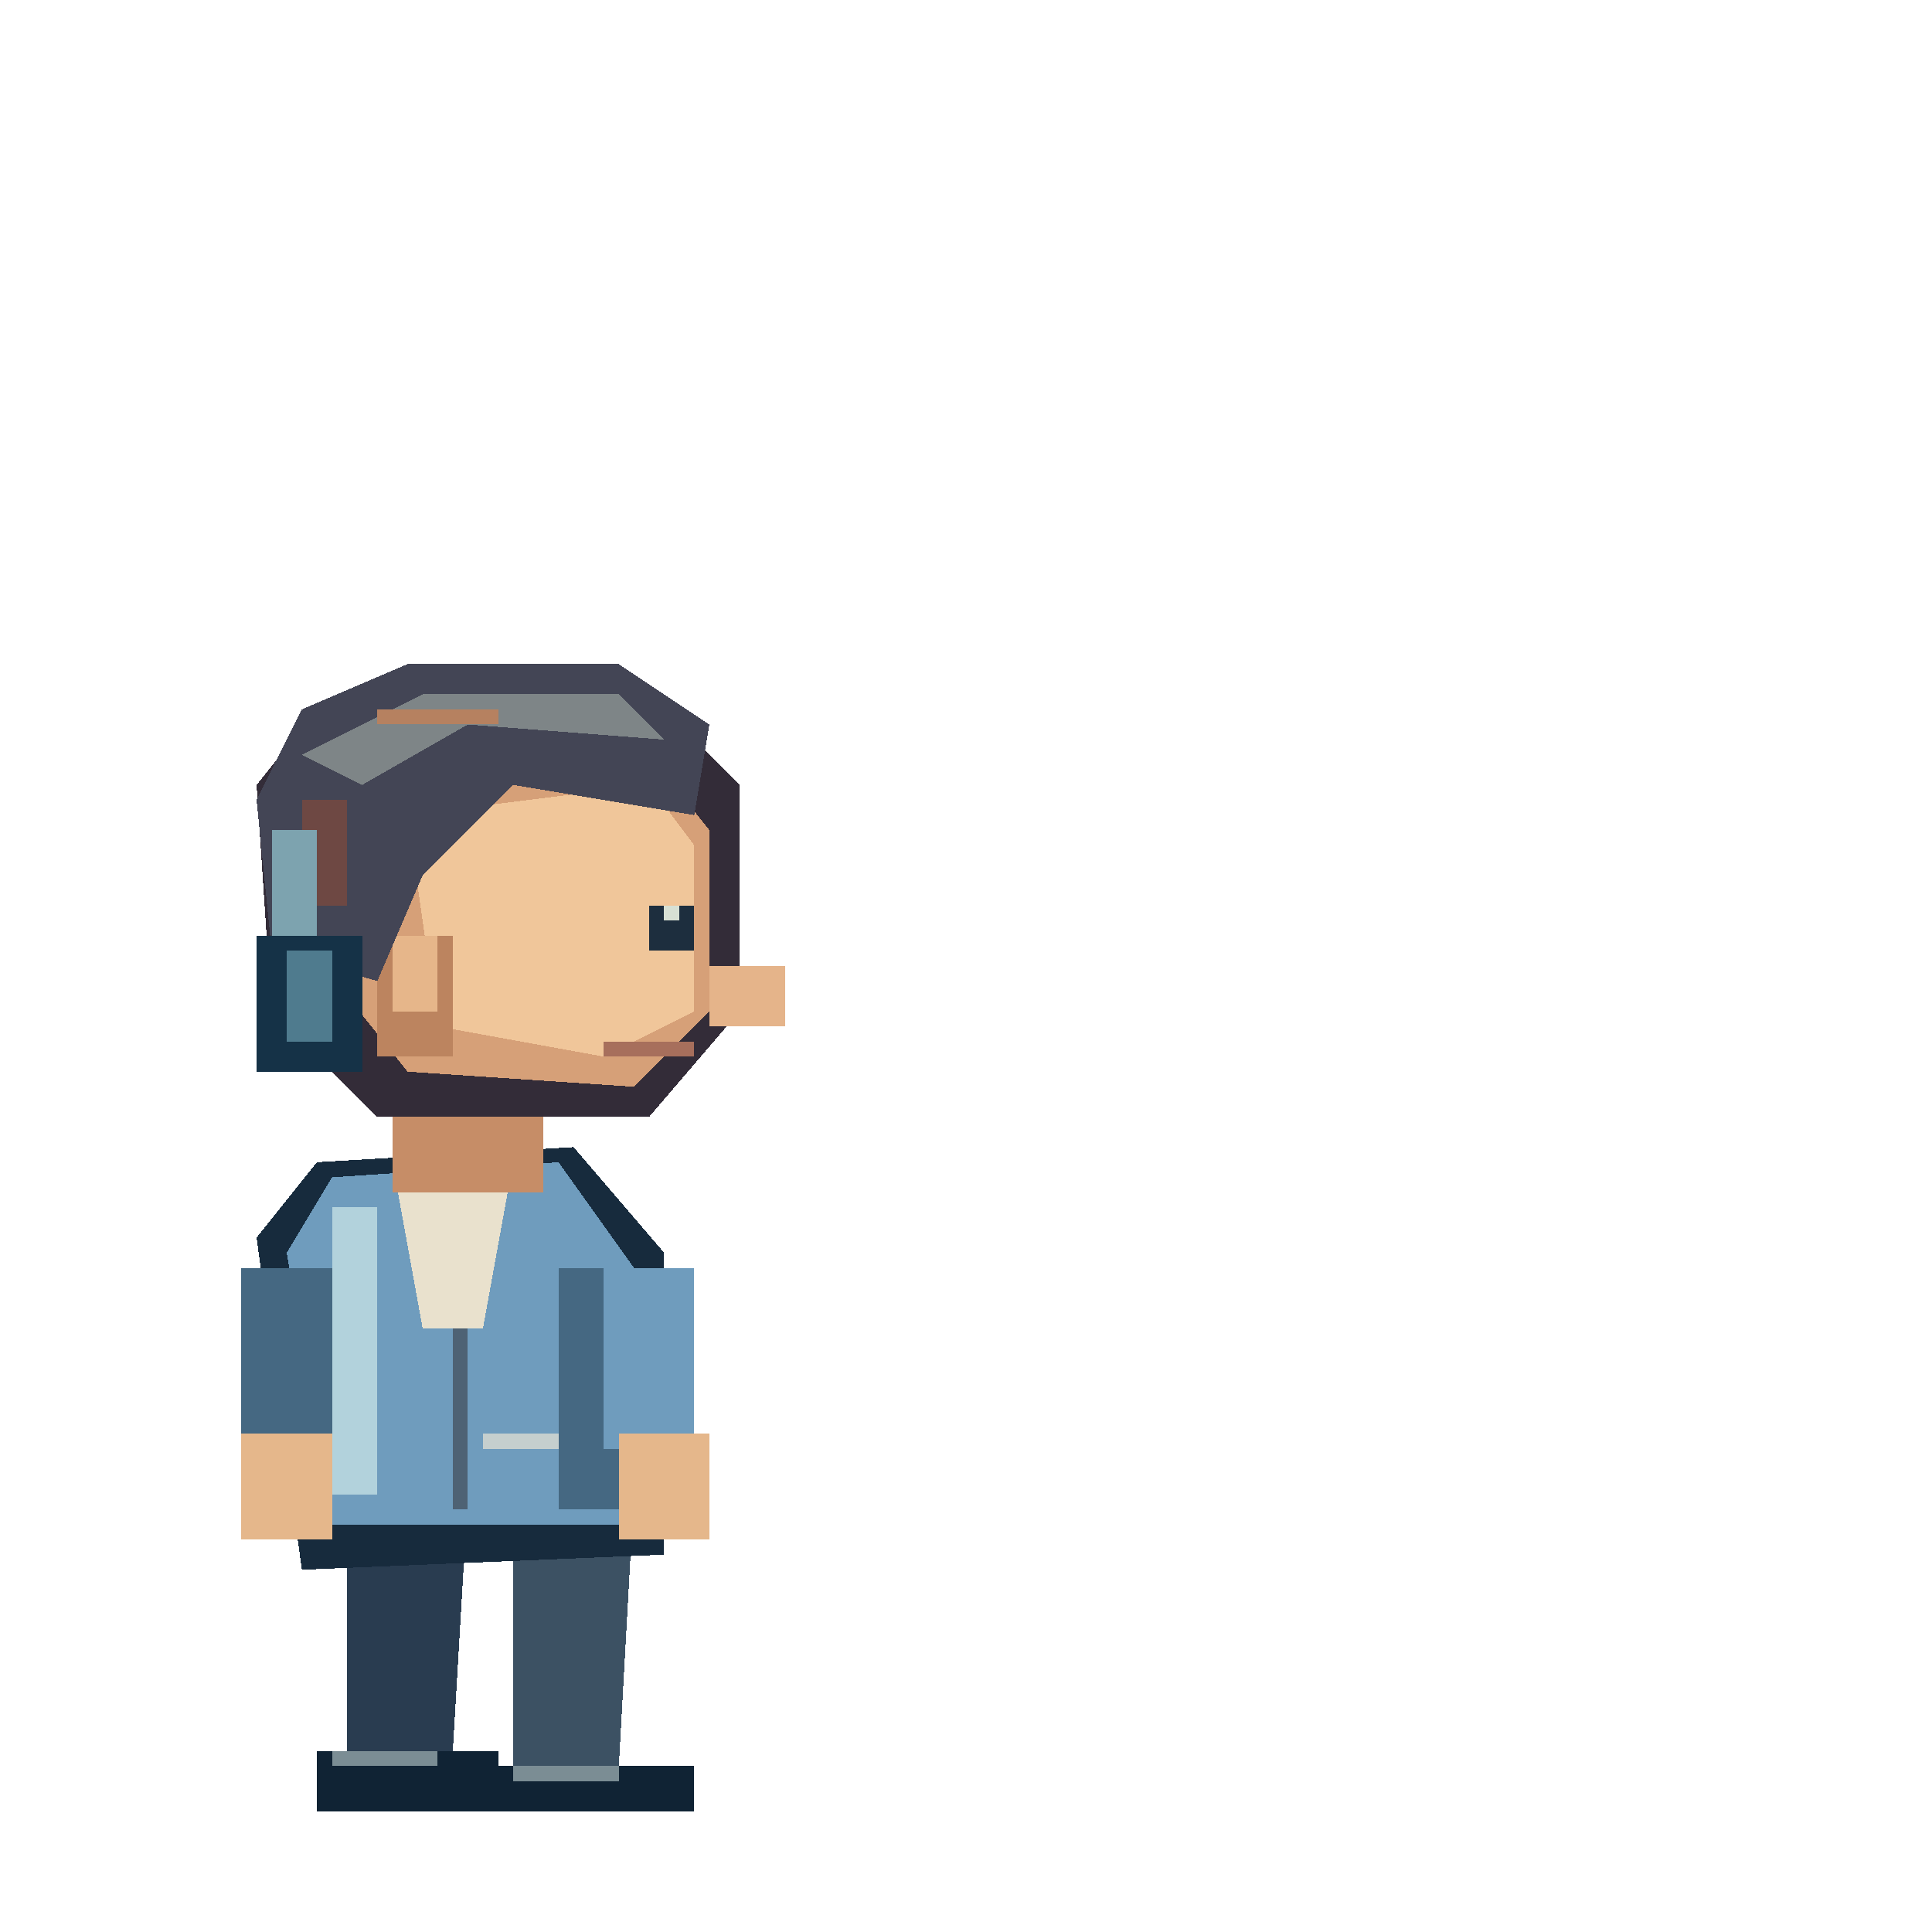
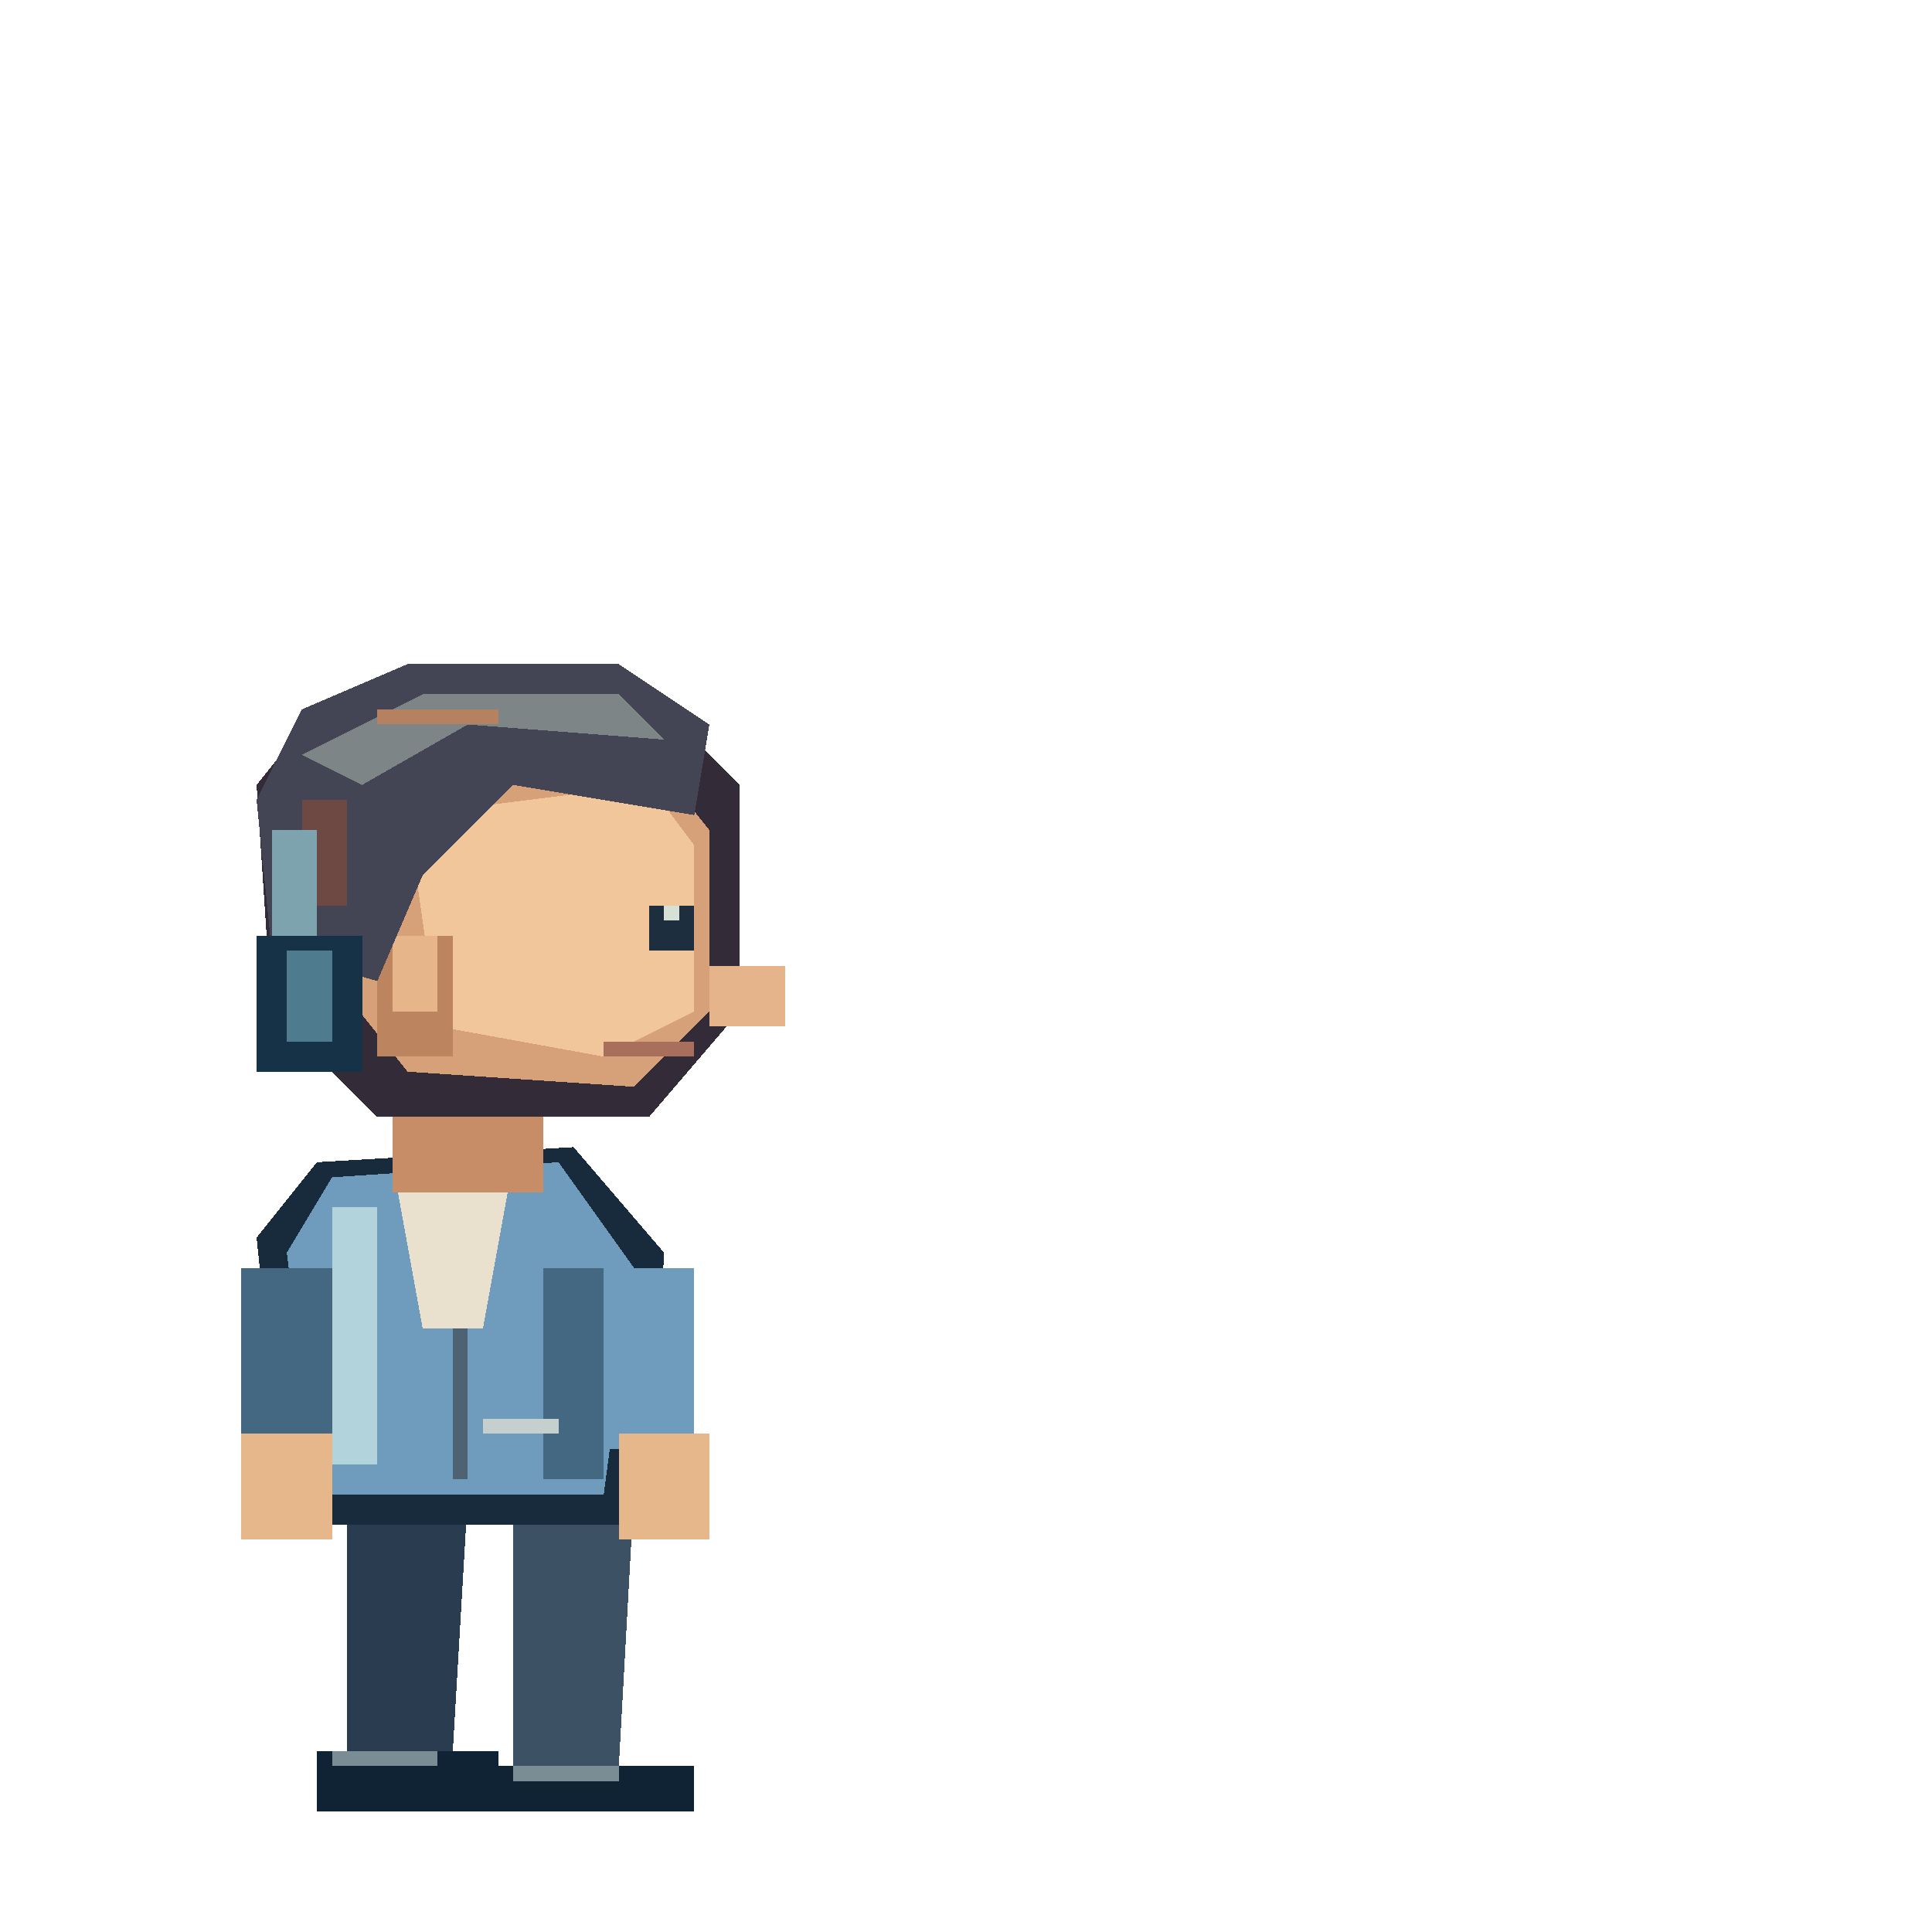
<svg xmlns="http://www.w3.org/2000/svg" width="128" height="128" viewBox="0 0 128 128" shape-rendering="crispEdges">
  <polygon points="23,99 31,99 30,116 23,116" fill="#293c50" />
  <polygon points="34,99 42,99 41,117 34,117" fill="#3c5163" />
  <rect x="21" y="116" width="12" height="4" fill="#102334" />
  <rect x="33" y="117" width="13" height="3" fill="#102334" />
  <rect x="22" y="116" width="7" height="1" fill="#7b8d94" />
  <rect x="34" y="117" width="7" height="1" fill="#7b8d94" />
-   <polygon points="21,77 38,76 44,83 44,103 20,104 17,82" fill="#172b3d" />
-   <polygon points="22,78 37,77 42,84 41,101 22,101 19,83" fill="#6f9cbd" />
-   <rect x="22" y="80" width="3" height="19" fill="#b2d2dc" />
-   <rect x="37" y="84" width="4" height="16" fill="#456882" />
+   <polygon points="21,77 38,76 44,83 43,101 19,101 17,82" fill="#172b3d" />
+   <polygon points="22,78 37,77 42,84 40,99 21,99 19,83" fill="#6f9cbd" />
+   <rect x="22" y="80" width="3" height="17" fill="#b2d2dc" />
+   <rect x="36" y="84" width="4" height="14" fill="#456882" />
  <polygon points="26,77 34,77 32,88 28,88" fill="#e9e1cd" />
-   <rect x="30" y="88" width="1" height="12" fill="#4e6274" />
-   <rect x="32" y="95" width="5" height="1" fill="#c5cfce" />
+   <rect x="30" y="88" width="1" height="10" fill="#4e6274" />
+   <rect x="32" y="94" width="5" height="1" fill="#c5cfce" />
  <rect x="26" y="71" width="10" height="8" fill="#c68d67" />
  <polygon points="17,52 21,47 43,46 49,52 49,67 43,74 25,74 18,67" fill="#332c38" />
  <polygon points="23,52 43,50 47,55 47,67 42,72 27,71 23,66" fill="#d6a078" />
  <polygon points="27,54 43,52 46,56 46,67 40,70 29,68" fill="#f0c69a" />
  <rect x="43" y="60" width="3" height="3" fill="#1d2e3e" />
  <rect x="44" y="60" width="1" height="1" fill="#d7e0d4" />
  <rect x="47" y="64" width="5" height="4" fill="#e5b48a" />
  <rect x="40" y="69" width="6" height="1" fill="#a76f5c" />
  <rect x="25" y="62" width="5" height="8" fill="#bc845f" />
  <rect x="26" y="62" width="3" height="5" fill="#e6b68a" />
  <polygon points="17,53 20,47 27,44 41,44 47,48 46,54 34,52 28,58 25,65 18,63" fill="#434555" />
  <polygon points="20,50 28,46 41,46 44,49 31,48 24,52" fill="#7e8587" />
  <rect x="20" y="53" width="3" height="7" fill="#6e4843" />
  <rect x="25" y="47" width="8" height="1" fill="#b68160" />
  <rect x="18" y="55" width="3" height="12" fill="#7da3af" />
  <rect x="17" y="62" width="7" height="9" fill="#153247" />
  <rect x="19" y="63" width="3" height="6" fill="#4f7b8e" />
  <rect x="16" y="84" width="6" height="12" fill="#456882" />
  <rect x="16" y="95" width="6" height="7" fill="#e5b78b" />
  <rect x="40" y="84" width="6" height="12" fill="#6f9cbd" />
  <rect x="41" y="95" width="6" height="7" fill="#e5b78b" />
</svg>
